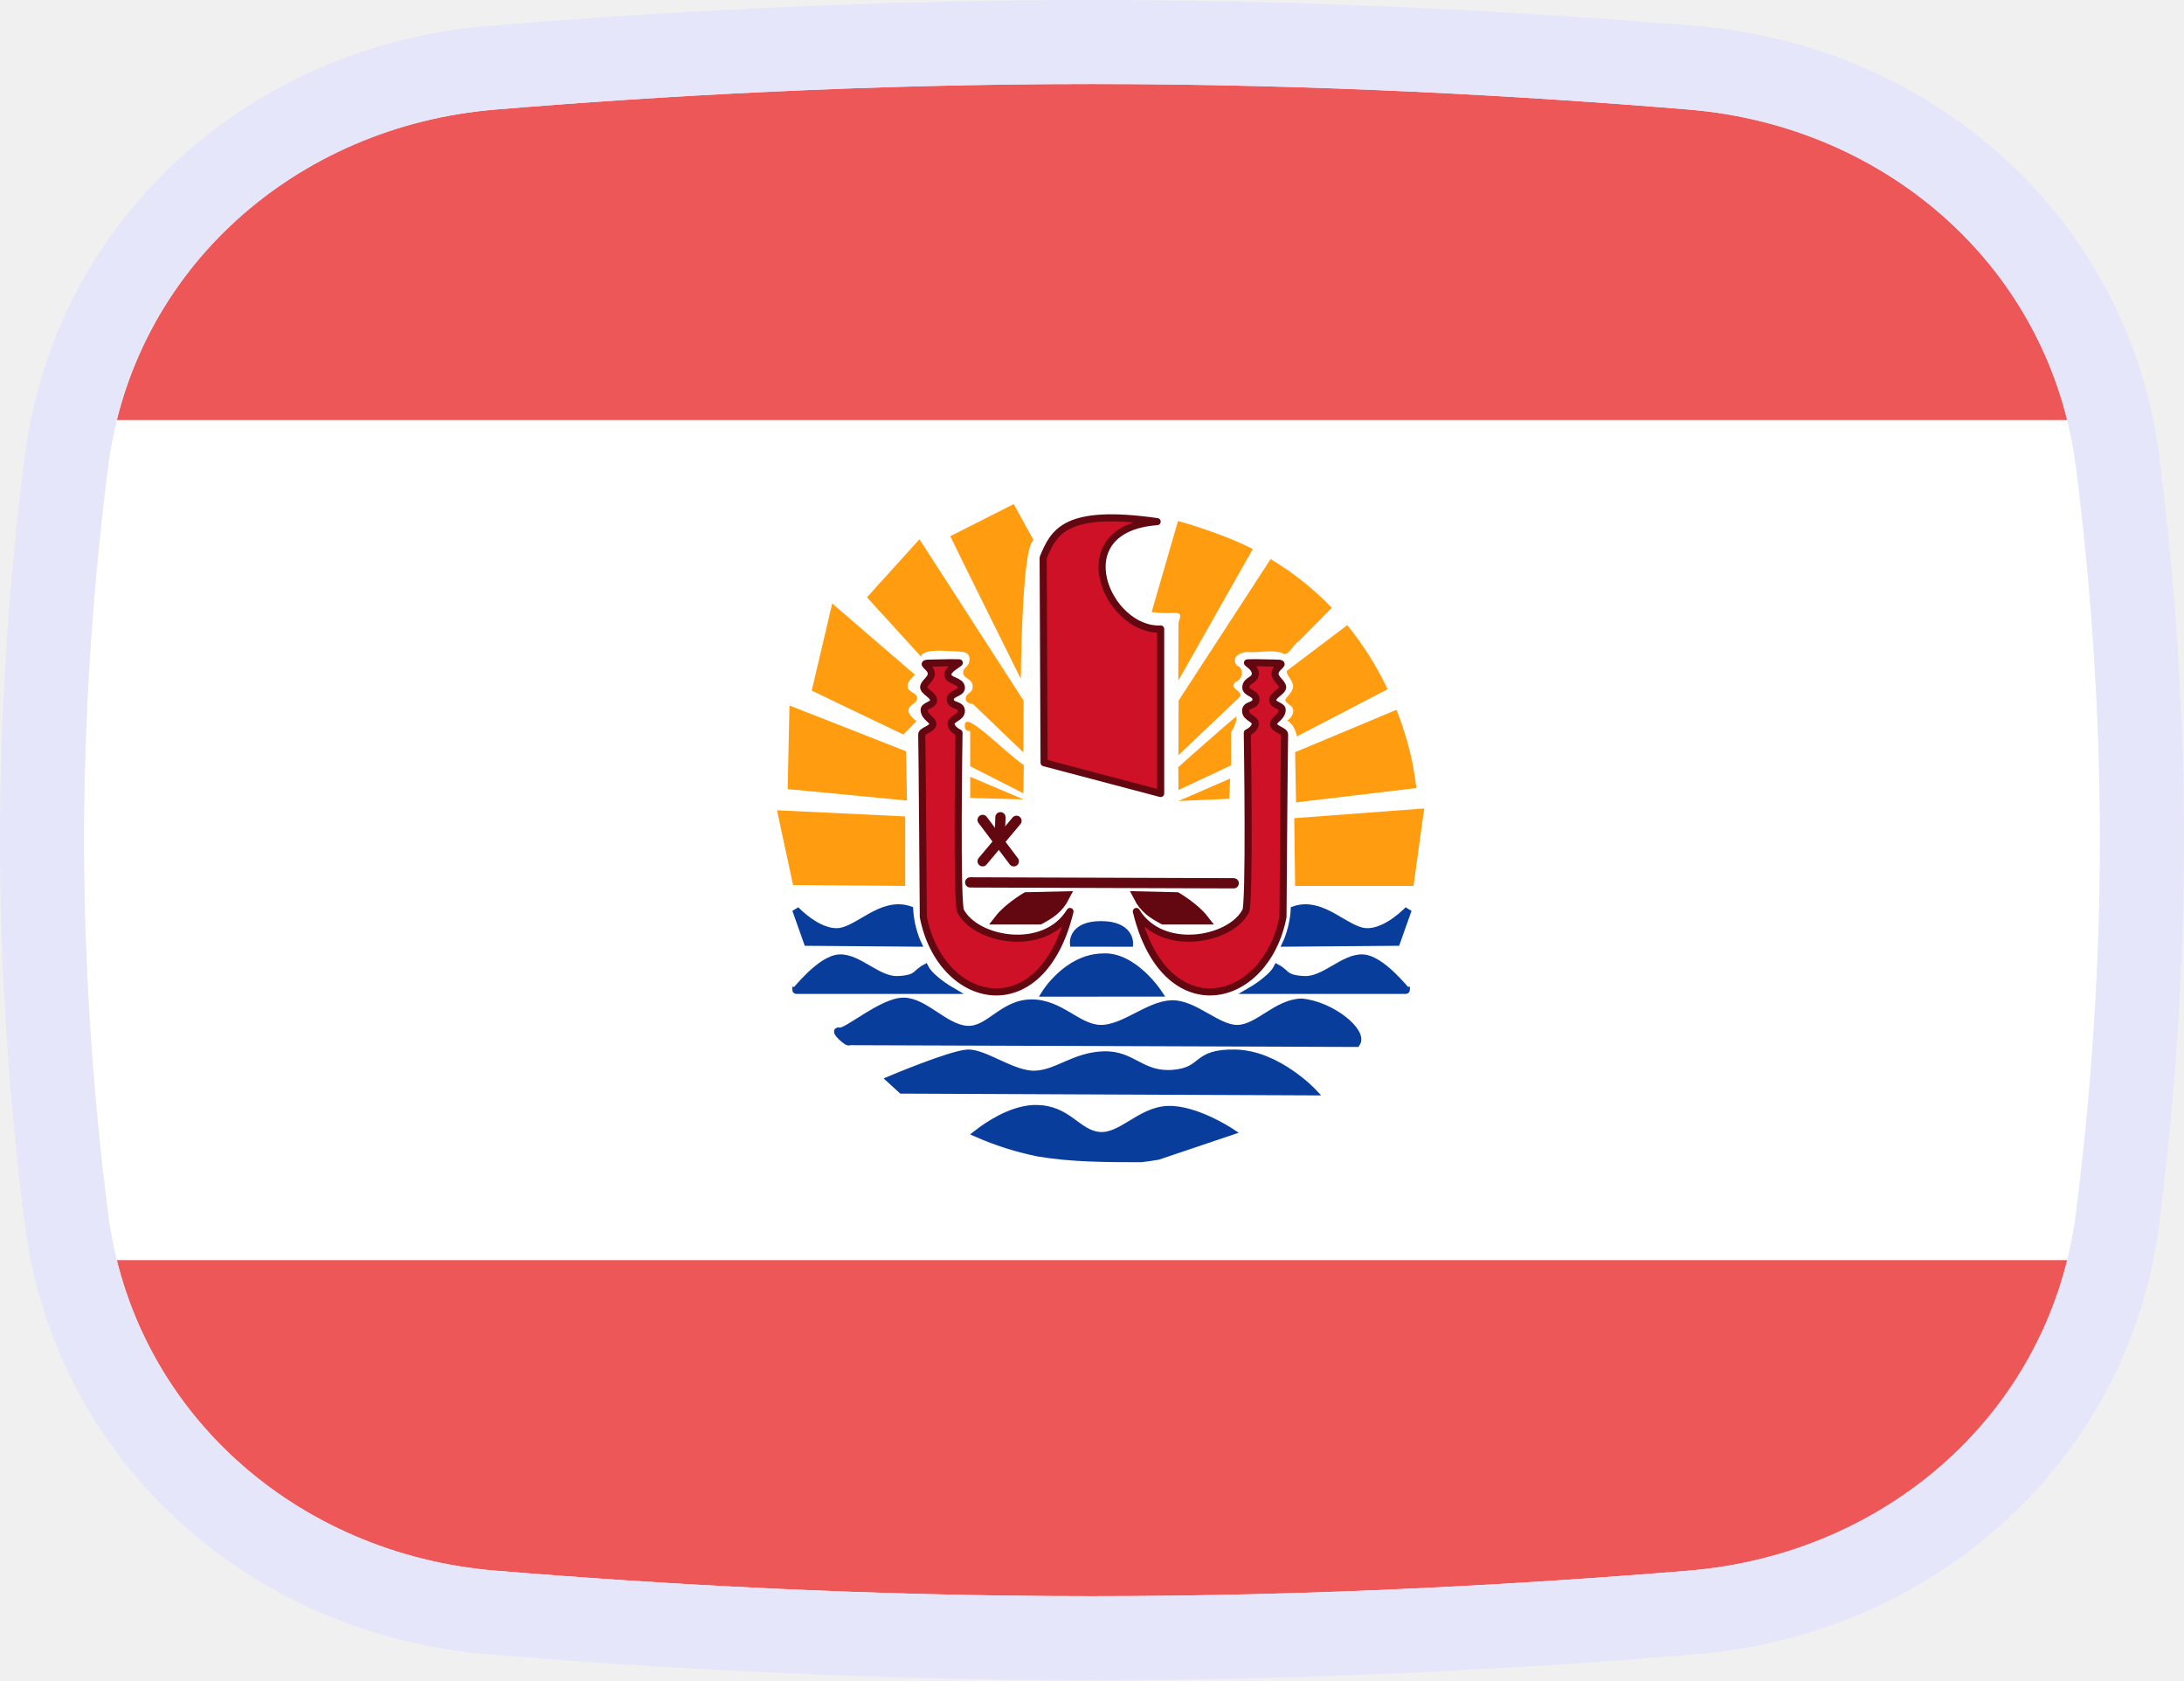
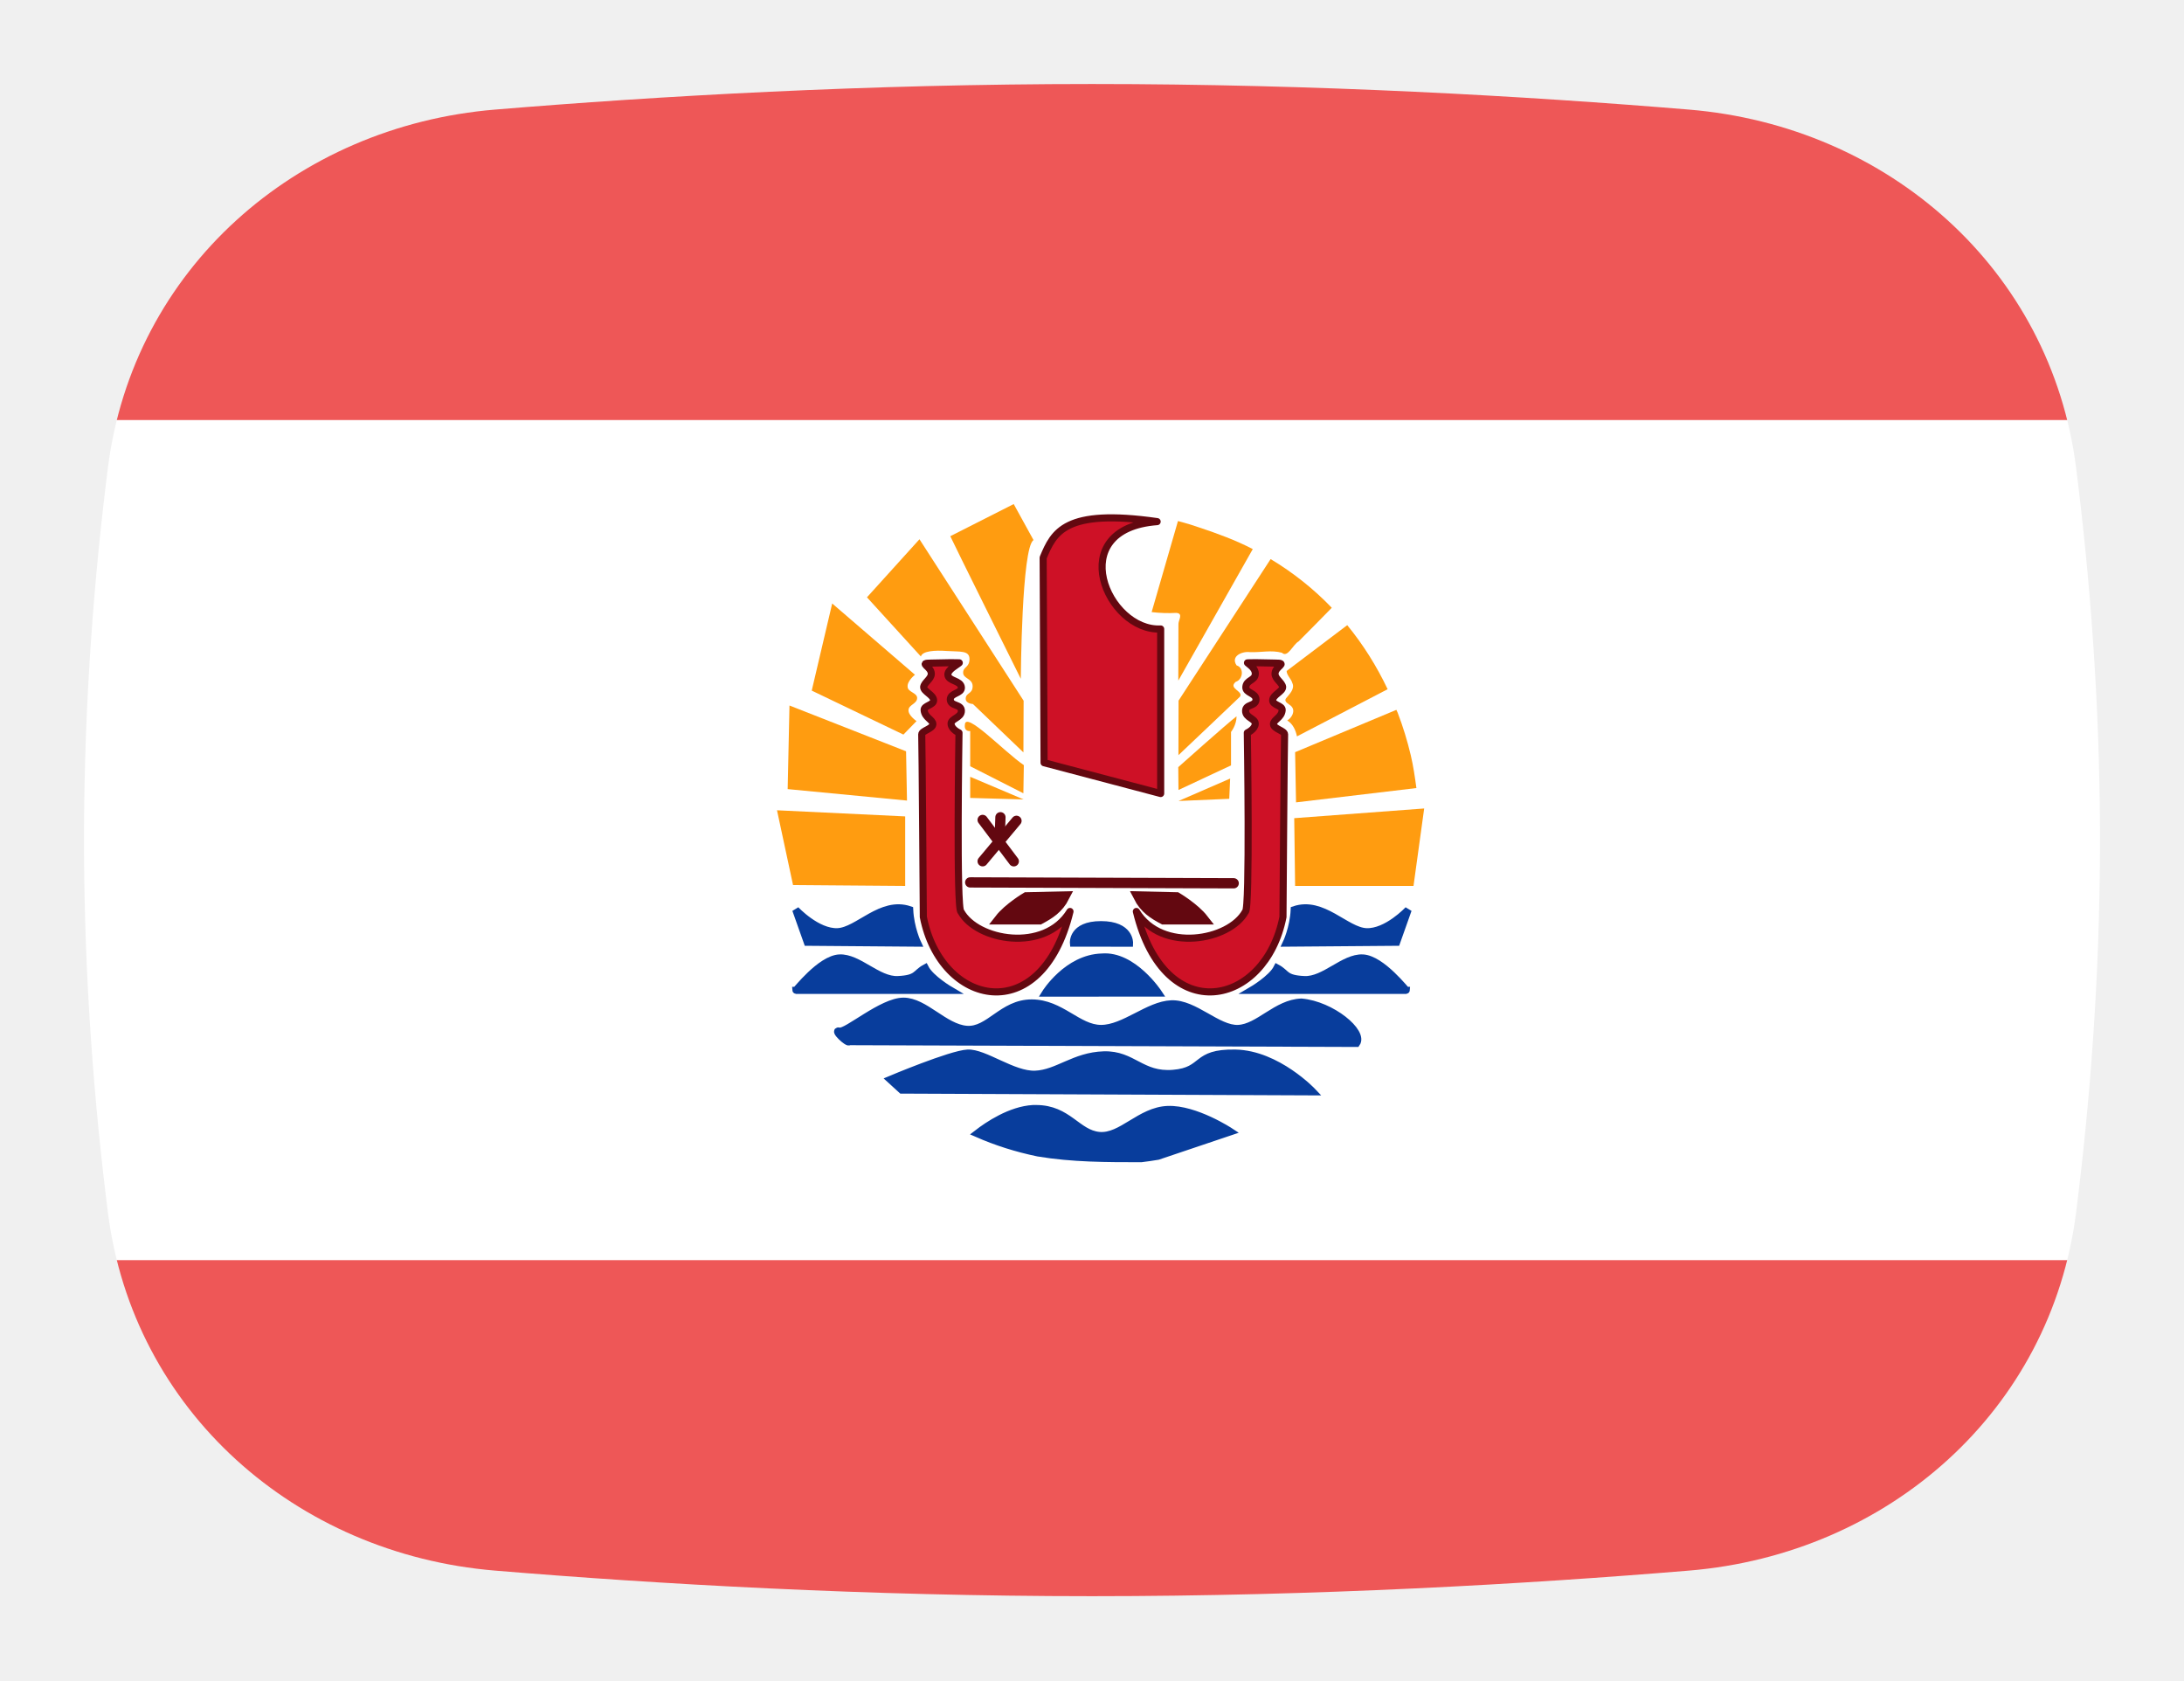
<svg xmlns="http://www.w3.org/2000/svg" width="52" height="40" viewBox="0 0 52 40" fill="none">
  <mask id="mask0_1_35748" style="mask-type:alpha" maskUnits="userSpaceOnUse" x="2" y="2" width="48" height="36">
    <path d="M2.569 11.136C3.167 6.412 7.042 3.002 11.786 2.609C15.641 2.289 20.62 2 26 2C31.38 2 36.359 2.289 40.214 2.609C44.959 3.002 48.833 6.412 49.431 11.136C49.752 13.676 50 16.704 50 20C50 23.296 49.752 26.324 49.431 28.864C48.833 33.587 44.959 36.998 40.214 37.391C36.359 37.711 31.38 38 26 38C20.62 38 15.641 37.711 11.786 37.391C7.042 36.998 3.167 33.587 2.569 28.864C2.248 26.324 2 23.296 2 20C2 16.704 2.248 13.676 2.569 11.136Z" fill="#00D0BF" />
  </mask>
  <g mask="url(#mask0_1_35748)">
    <rect x="2" y="-4" width="48" height="49" fill="#EE5757" />
    <rect y="10" width="52" height="20" fill="white" />
    <path d="M24.372 19.032L23.1 18.996V18.493L24.372 19.032V19.032Z" fill="#FF9C10" />
    <path d="M24.367 18.886L23.1 18.242V17.404C23.1 17.404 22.952 17.425 22.973 17.257C22.98 16.908 23.904 17.894 24.377 18.215L24.366 18.886L24.367 18.886Z" fill="#FF9C10" />
    <path d="M18.882 21.07L21.552 21.091V19.436L18.5 19.29L18.882 21.071L18.882 21.07Z" fill="#FF9C10" />
    <path d="M18.754 18.786L21.595 19.059L21.573 17.886L18.797 16.796L18.754 18.786L18.754 18.786Z" fill="#FF9C10" />
    <path d="M19.327 16.441L21.51 17.488L21.822 17.167C21.822 17.167 21.621 17.03 21.631 16.904C21.635 16.777 21.833 16.758 21.837 16.619C21.84 16.492 21.612 16.477 21.61 16.35C21.595 16.212 21.785 16.064 21.785 16.064L19.814 14.367L19.327 16.441L19.327 16.441Z" fill="#FF9C10" />
    <path d="M33.655 21.091H30.836L30.815 19.478L33.909 19.247L33.655 21.091L33.655 21.091Z" fill="#FF9C10" />
    <path d="M33.724 18.761C33.688 18.499 33.651 18.238 33.59 17.981C33.509 17.637 33.405 17.299 33.279 16.97C33.27 16.945 33.256 16.923 33.247 16.899L30.836 17.907L30.858 19.102L33.724 18.761L33.724 18.761Z" fill="#FF9C10" />
    <path d="M32.077 14.883C31.596 15.247 31.115 15.611 30.634 15.974C30.637 16.078 30.741 16.159 30.769 16.259C30.836 16.399 30.703 16.523 30.622 16.622C30.555 16.713 30.698 16.76 30.746 16.814C30.851 16.921 30.759 17.09 30.648 17.152C30.782 17.232 30.85 17.383 30.88 17.531C31.599 17.157 32.319 16.782 33.039 16.408C32.781 15.864 32.459 15.349 32.077 14.883L32.077 14.883Z" fill="#FF9C10" />
    <path d="M28.06 19.069L29.268 19.017L29.289 18.535L28.06 19.069L28.06 19.069Z" fill="#FF9C10" />
    <path d="M28.059 18.807L28.054 18.263C28.054 18.263 29.198 17.241 29.442 17.053C29.442 17.262 29.31 17.425 29.31 17.425V18.221L28.059 18.807L28.059 18.807Z" fill="#FF9C10" />
    <path d="M20.642 14.22C20.663 14.241 21.926 15.629 21.926 15.629C21.961 15.497 22.253 15.477 22.549 15.498C22.846 15.519 23.083 15.478 23.083 15.688C23.083 15.897 22.932 15.868 22.932 16.014C22.932 16.161 23.158 16.149 23.158 16.337C23.158 16.526 22.994 16.487 22.993 16.633C22.993 16.754 23.164 16.76 23.164 16.76L24.367 17.912L24.372 16.682L21.892 12.838L20.642 14.22L20.642 14.22Z" fill="#FF9C10" />
    <path d="M22.626 12.765C22.645 12.821 24.305 16.16 24.305 16.16C24.305 16.16 24.324 13.026 24.608 12.858L24.136 12L22.626 12.765L22.626 12.765Z" fill="#FF9C10" />
    <path d="M28.047 12.404C27.838 13.127 27.629 13.85 27.42 14.572C27.615 14.595 27.813 14.602 28.009 14.591C28.186 14.606 28.048 14.772 28.058 14.87C28.057 15.314 28.056 15.758 28.055 16.203C28.646 15.159 29.237 14.116 29.828 13.072C29.42 12.86 28.988 12.702 28.552 12.557C28.386 12.499 28.218 12.448 28.047 12.404L28.047 12.404Z" fill="#FF9C10" />
    <path d="M30.253 13.31C29.522 14.434 28.791 15.557 28.061 16.68C28.06 17.113 28.059 17.546 28.058 17.978C28.546 17.514 29.037 17.052 29.523 16.586C29.616 16.455 29.23 16.391 29.423 16.232C29.597 16.177 29.627 15.895 29.443 15.841C29.292 15.618 29.58 15.5 29.762 15.525C30.015 15.536 30.276 15.47 30.523 15.54C30.659 15.67 30.785 15.343 30.919 15.27C31.183 15.004 31.448 14.738 31.709 14.469C31.278 14.02 30.787 13.63 30.253 13.31L30.253 13.31Z" fill="#FF9C10" />
    <path d="M24.598 26.396C24.059 26.426 23.522 26.79 23.27 26.985C23.722 27.183 24.204 27.337 24.718 27.443C25.536 27.58 26.354 27.579 27.172 27.579C27.305 27.563 27.438 27.544 27.567 27.522L29.291 26.941C29.291 26.941 28.462 26.394 27.805 26.418C27.147 26.442 26.704 27.084 26.174 27.037C25.644 26.989 25.432 26.396 24.669 26.396C24.645 26.396 24.622 26.395 24.598 26.396L24.598 26.396Z" fill="#083D9C" stroke="#083D9C" stroke-width="0.179" />
    <path d="M21.468 25.951L31.261 25.993C31.261 25.993 30.413 25.092 29.417 25.071C28.421 25.05 28.696 25.49 27.933 25.553C27.17 25.616 26.979 25.092 26.28 25.113C25.58 25.134 25.177 25.553 24.648 25.574C24.118 25.595 23.44 25.05 23.037 25.071C22.634 25.092 21.193 25.7 21.193 25.7L21.468 25.951L21.468 25.951Z" fill="#083D9C" stroke="#083D9C" stroke-width="0.169" />
    <path d="M20.218 24.798L32.299 24.84C32.49 24.568 31.706 23.919 30.985 23.856C30.391 23.877 29.968 24.463 29.48 24.484C28.992 24.505 28.442 23.877 27.89 23.898C27.339 23.919 26.767 24.484 26.216 24.484C25.665 24.484 25.262 23.877 24.563 23.877C23.863 23.877 23.545 24.547 23.015 24.505C22.485 24.463 22.019 23.835 21.511 23.835C21.002 23.835 20.154 24.589 19.985 24.547C19.815 24.505 20.196 24.861 20.218 24.798L20.218 24.798Z" fill="#083D9C" stroke="#083D9C" stroke-width="0.169" />
    <path d="M24.888 23.643L27.585 23.641C27.585 23.641 26.981 22.721 26.237 22.784C25.408 22.806 24.888 23.643 24.888 23.643Z" fill="#083D9C" stroke="#083D9C" stroke-width="0.169" />
    <path d="M33.488 23.578H29.798C29.798 23.578 30.276 23.299 30.406 23.042C30.645 23.171 30.579 23.299 31.057 23.321C31.535 23.342 31.991 22.785 32.447 22.806C32.902 22.828 33.488 23.6 33.488 23.578L33.488 23.578Z" fill="#083D9C" stroke="#083D9C" stroke-width="0.169" />
    <path d="M18.945 23.578H22.636C22.636 23.578 22.158 23.299 22.028 23.042C21.789 23.171 21.854 23.299 21.377 23.321C20.899 23.342 20.443 22.785 19.987 22.806C19.531 22.828 18.945 23.6 18.945 23.578L18.945 23.578Z" fill="#083D9C" stroke="#083D9C" stroke-width="0.169" />
    <path d="M19.221 22.432L21.849 22.453C21.849 22.453 21.68 22.097 21.659 21.657C20.98 21.427 20.429 22.16 19.942 22.181C19.454 22.201 18.946 21.657 18.946 21.657L19.221 22.432L19.221 22.432Z" fill="#083D9C" stroke="#083D9C" stroke-width="0.169" />
    <path d="M33.253 22.432L30.624 22.453C30.624 22.453 30.794 22.097 30.815 21.657C31.494 21.427 32.044 22.16 32.532 22.181C33.02 22.201 33.528 21.657 33.528 21.657L33.253 22.432L33.253 22.432Z" fill="#083D9C" stroke="#083D9C" stroke-width="0.169" />
    <path d="M25.558 22.453L26.894 22.454C26.894 22.454 26.915 22.013 26.215 22.013C25.516 22.013 25.558 22.453 25.558 22.453Z" fill="#083D9C" stroke="#083D9C" stroke-width="0.169" />
    <path d="M24.859 18.158L27.635 18.891V14.974C26.363 15.037 25.304 12.586 27.551 12.418C25.346 12.104 25.092 12.67 24.837 13.277L24.859 18.158H24.859Z" fill="#CE1126" stroke="#630810" stroke-width="0.169" stroke-linejoin="round" />
    <path d="M25.476 21.699C24.872 22.688 23.257 22.394 22.88 21.704C22.766 21.672 22.833 17.446 22.833 17.446C22.833 17.446 22.653 17.365 22.645 17.235C22.636 17.104 22.89 17.092 22.89 16.924C22.89 16.756 22.631 16.822 22.626 16.653C22.627 16.491 22.902 16.514 22.89 16.364C22.875 16.196 22.581 16.221 22.569 16.066C22.559 15.943 22.779 15.835 22.84 15.78L22.635 15.777L22.173 15.786C21.844 15.786 22.178 15.857 22.174 16.044C22.171 16.166 22.007 16.248 21.992 16.354C21.987 16.464 22.226 16.54 22.229 16.672C22.232 16.788 21.994 16.796 22.003 16.905C22.018 17.089 22.213 17.13 22.211 17.241C22.208 17.352 21.947 17.395 21.946 17.483C21.955 17.655 21.984 21.829 21.984 21.829C22.399 23.956 24.796 24.497 25.476 21.699L25.476 21.699Z" fill="#CE1126" stroke="#630810" stroke-width="0.169" stroke-linejoin="round" />
    <path d="M27.056 21.699C27.66 22.688 29.274 22.394 29.652 21.704C29.765 21.672 29.698 17.446 29.698 17.446C29.698 17.446 29.878 17.365 29.887 17.235C29.895 17.104 29.657 17.092 29.657 16.924C29.657 16.756 29.9 16.822 29.905 16.653C29.904 16.491 29.65 16.503 29.663 16.354C29.677 16.186 29.877 16.205 29.888 16.05C29.898 15.916 29.763 15.835 29.702 15.78L29.896 15.777L30.359 15.786C30.687 15.786 30.353 15.857 30.358 16.044C30.361 16.166 30.524 16.248 30.539 16.354C30.544 16.464 30.305 16.54 30.302 16.672C30.299 16.788 30.537 16.796 30.528 16.905C30.514 17.089 30.318 17.13 30.321 17.241C30.324 17.352 30.584 17.395 30.585 17.483C30.576 17.655 30.547 21.829 30.547 21.829C30.132 23.956 27.735 24.497 27.056 21.699L27.056 21.699Z" fill="#CE1126" stroke="#630810" stroke-width="0.169" stroke-linejoin="round" />
    <path d="M24.753 21.887C24.986 21.761 25.198 21.635 25.347 21.342L24.435 21.363C24.435 21.363 24.011 21.614 23.799 21.887H24.753L24.753 21.887Z" fill="#630810" stroke="#630810" stroke-width="0.244" stroke-linecap="round" />
    <path d="M27.699 21.887C27.466 21.761 27.254 21.635 27.105 21.342L28.017 21.363C28.017 21.363 28.441 21.614 28.653 21.887H27.699L27.699 21.887Z" fill="#630810" stroke="#630810" stroke-width="0.244" stroke-linecap="round" />
    <path d="M23.1 21.007L29.374 21.028L23.1 21.007Z" fill="#630810" />
    <path d="M23.1 21.007L29.374 21.028" stroke="#630810" stroke-width="0.244" stroke-linecap="round" />
    <path d="M23.396 19.52L24.138 20.505L23.396 19.52Z" fill="#630810" />
    <path d="M23.396 19.52L24.138 20.505" stroke="#630810" stroke-width="0.244" stroke-linecap="round" />
    <path d="M23.396 20.504L24.202 19.541L23.396 20.504Z" fill="#630810" />
    <path d="M23.396 20.504L24.202 19.541" stroke="#630810" stroke-width="0.244" stroke-linecap="round" />
    <path d="M23.82 19.456L23.799 20.064L23.82 19.456Z" fill="#630810" />
    <path d="M23.82 19.456L23.799 20.064" stroke="#630810" stroke-width="0.244" stroke-linecap="round" />
  </g>
-   <path d="M11.704 1.612C6.531 2.041 2.239 5.777 1.577 11.01C1.252 13.584 1 16.655 1 20C1 23.345 1.252 26.416 1.577 28.99C2.239 34.223 6.531 37.959 11.704 38.388C15.578 38.709 20.585 39 26 39C31.415 39 36.422 38.709 40.297 38.388C45.469 37.959 49.761 34.223 50.423 28.99C50.748 26.416 51 23.345 51 20C51 16.655 50.748 13.584 50.423 11.01C49.761 5.777 45.469 2.041 40.297 1.612C36.422 1.291 31.415 1 26 1C20.585 1 15.578 1.291 11.704 1.612Z" stroke="#E6E6FA" stroke-width="2" />
</svg>
